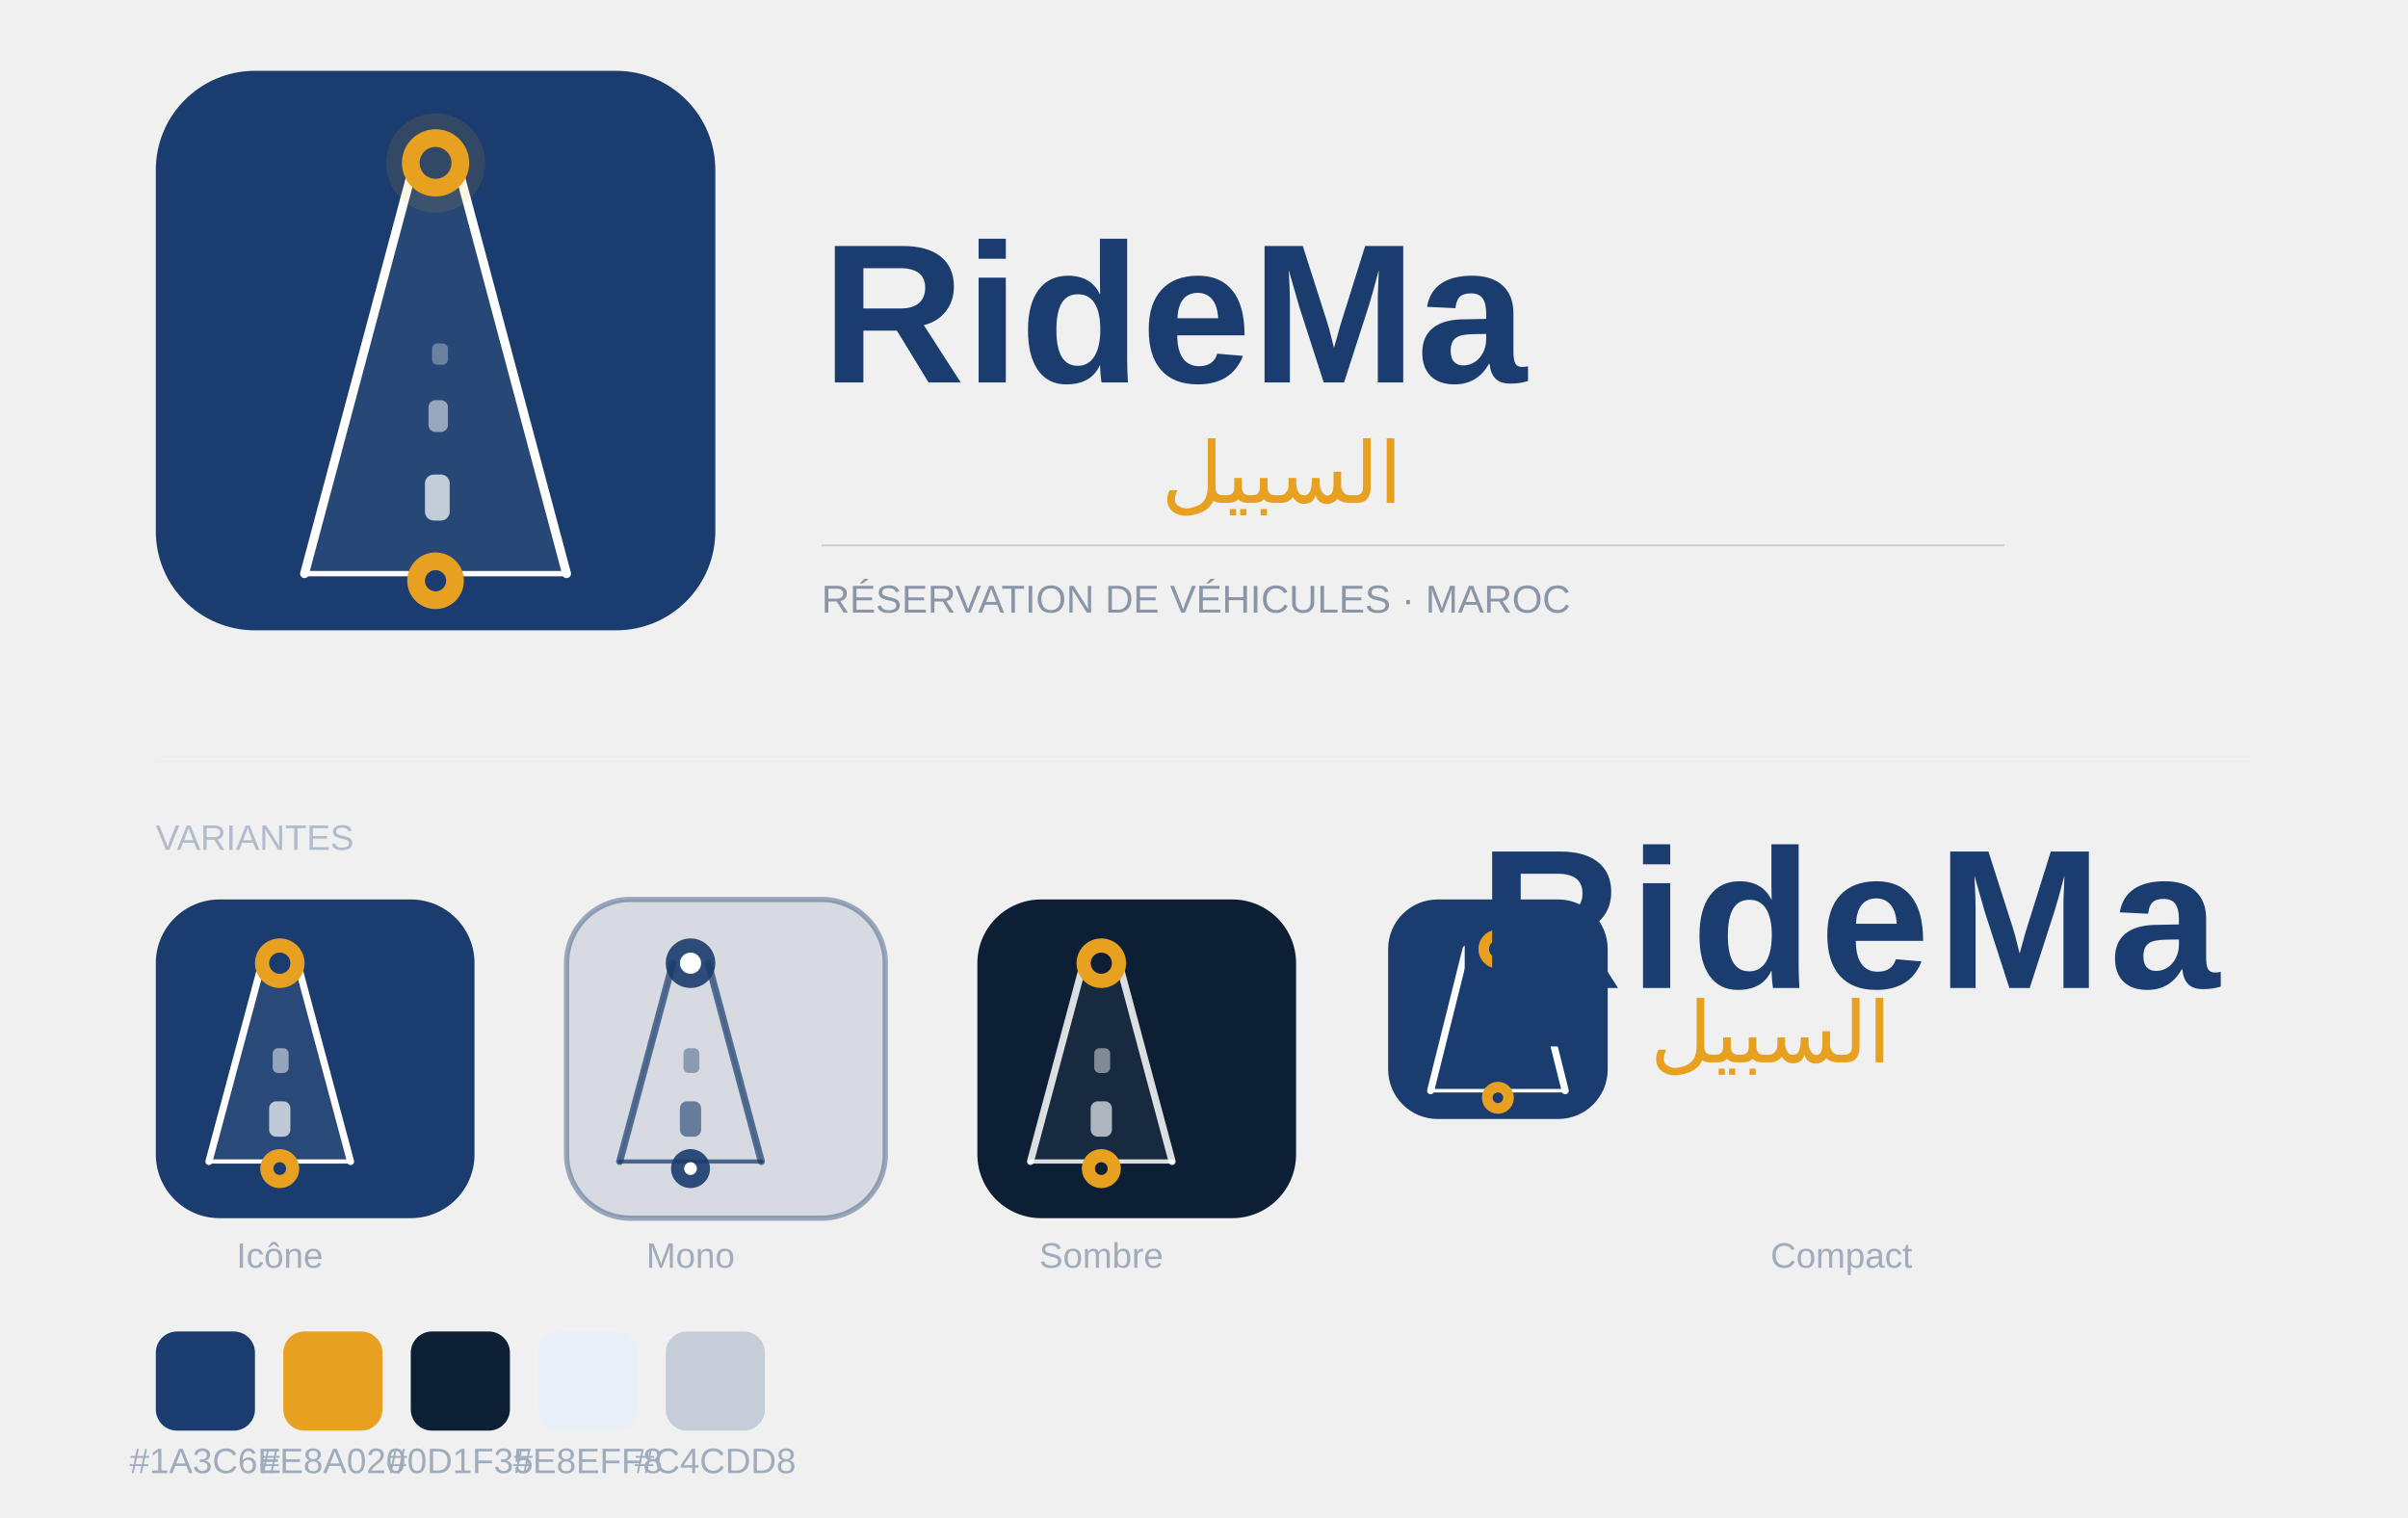
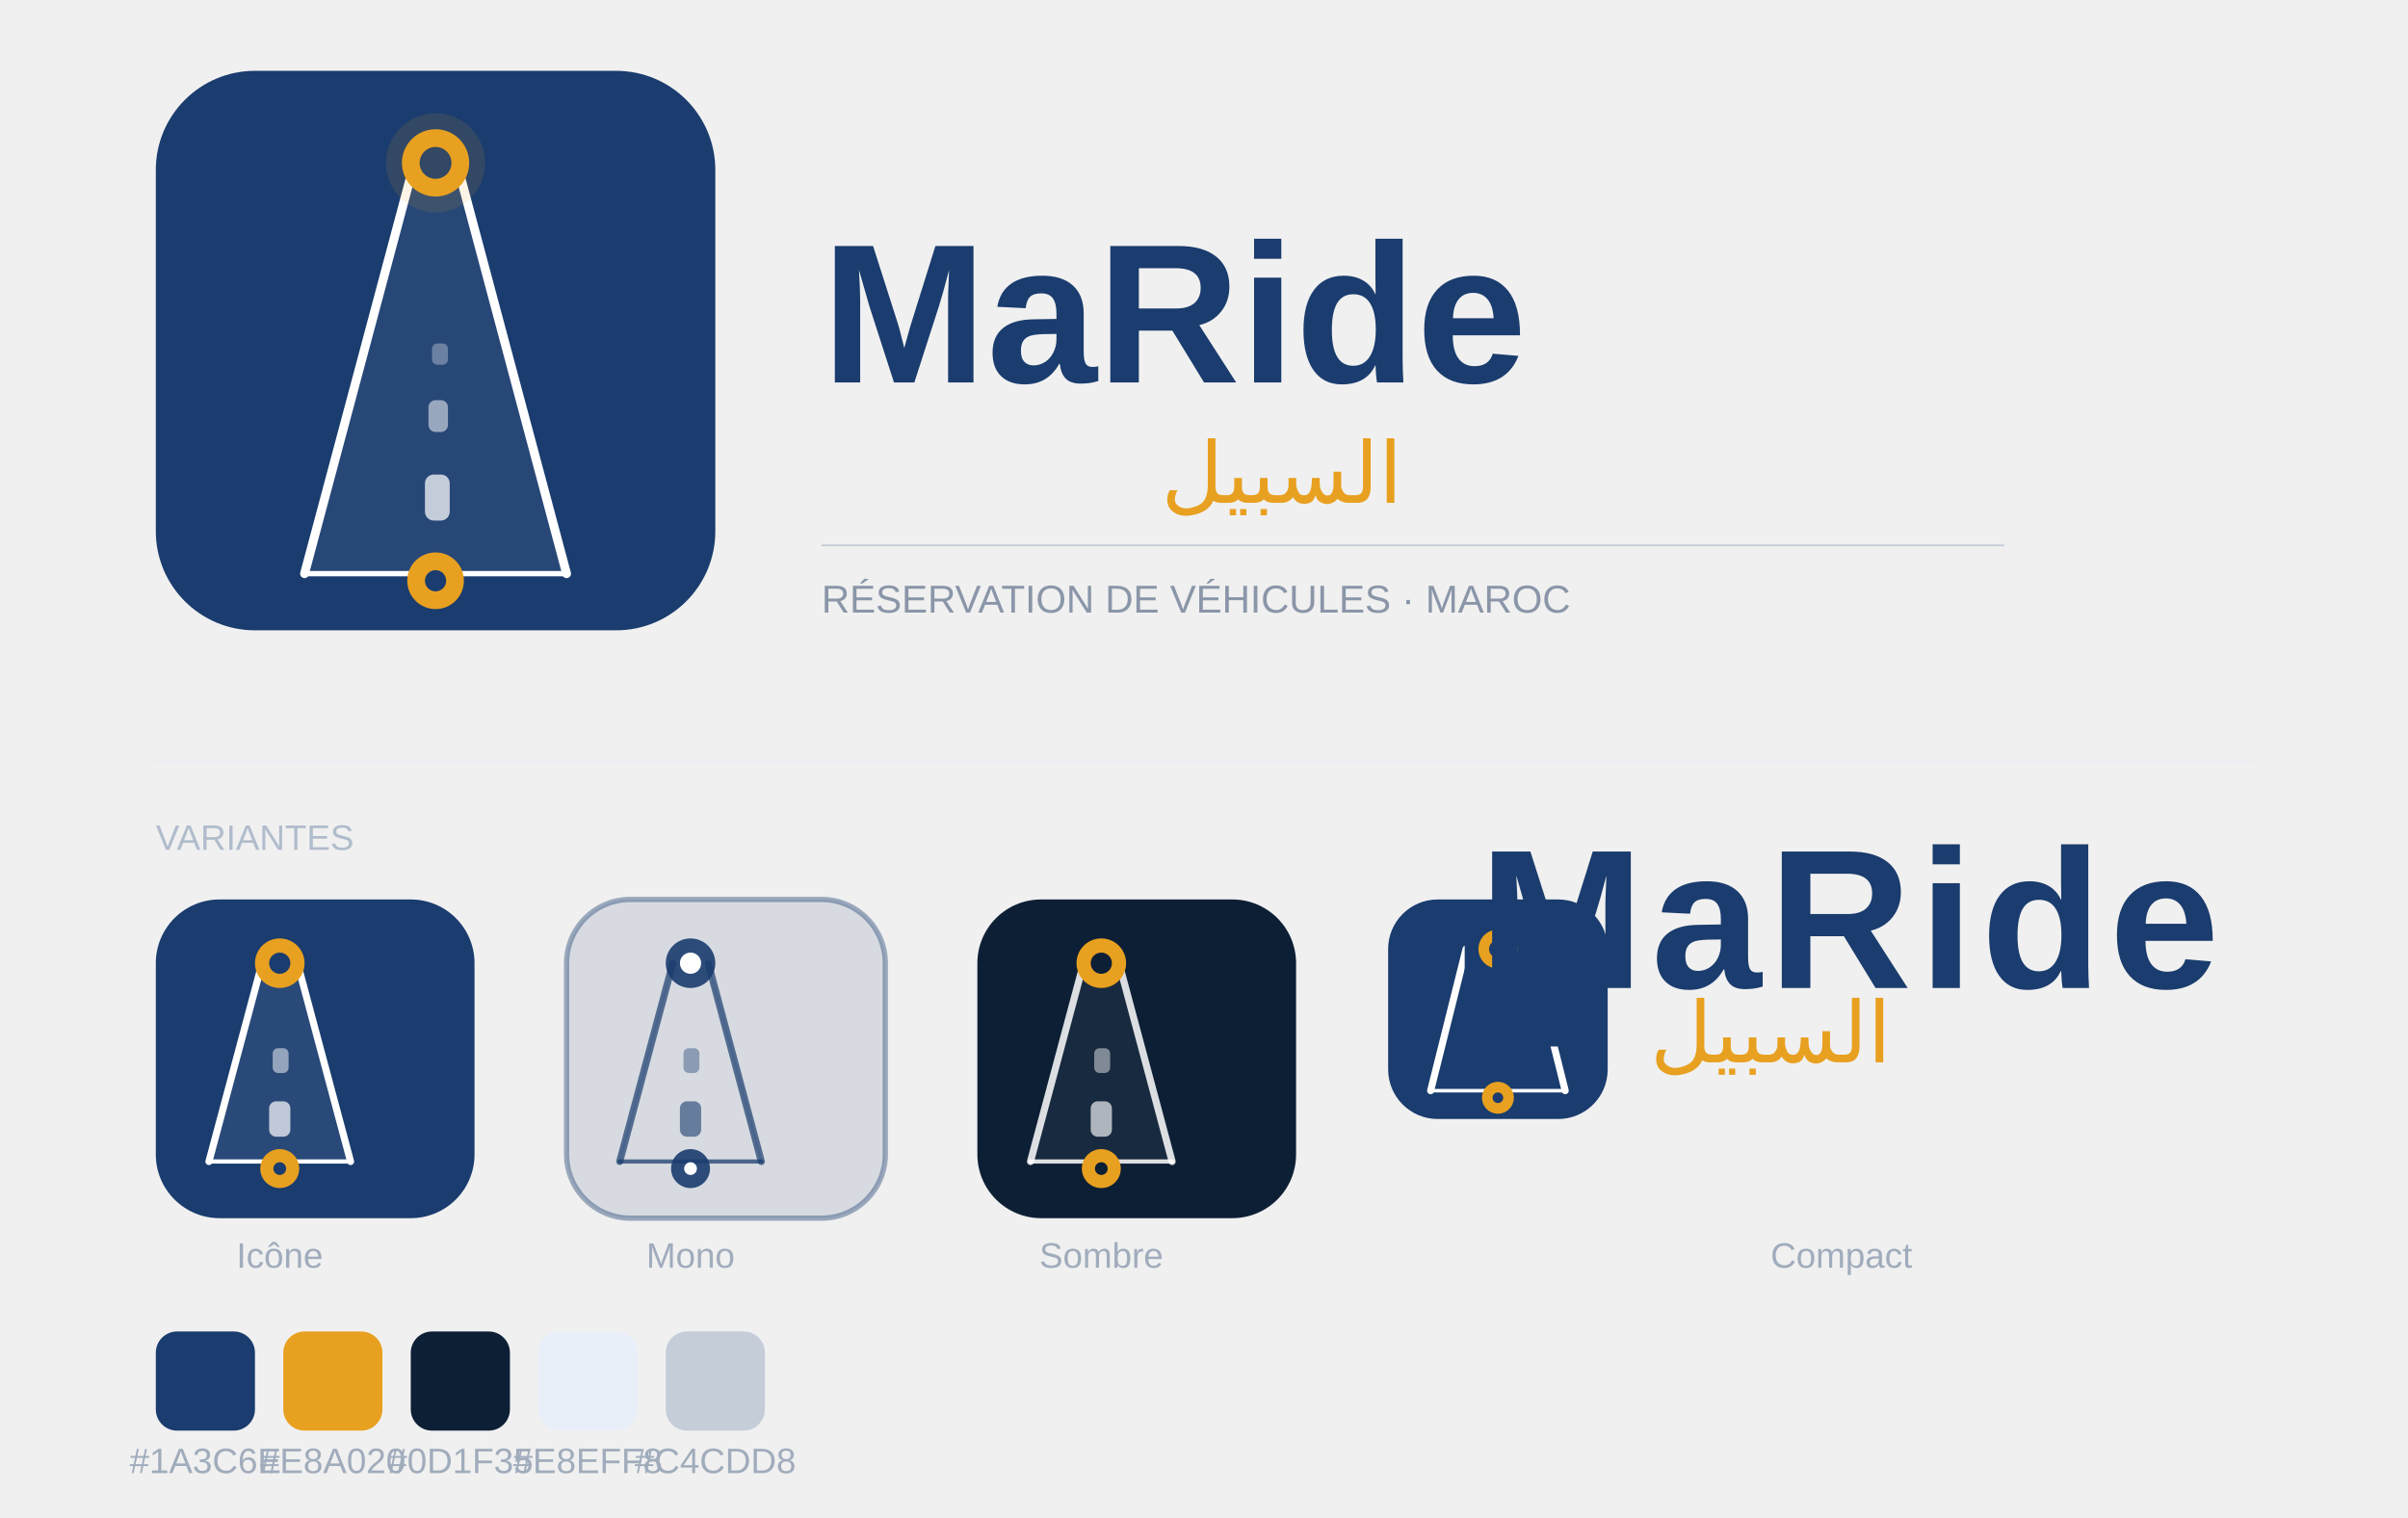
<svg xmlns="http://www.w3.org/2000/svg" width="100%" viewBox="0 0 680 428.59">
  <defs>
    <mask id="imagine-text-gaps-kvf8os" maskUnits="userSpaceOnUse">
      <rect x="0" y="0" width="680" height="428.59" fill="white" />
      <rect x="228" y="50.542" width="270.379" height="73.97" fill="black" rx="2" />
      <rect x="345.459" y="118.232" width="54.541" height="30.951" fill="black" rx="2" />
      <rect x="228" y="160.116" width="312.353" height="17.476" fill="black" rx="2" />
      <rect x="39.482" y="228.152" width="78.383" height="16.439" fill="black" rx="2" />
      <rect x="413.62" y="221.542" width="270.379" height="73.97" fill="black" rx="2" />
      <rect x="462" y="276.232" width="54.541" height="30.951" fill="black" rx="2" />
      <rect x="57.086" y="346.152" width="43.827" height="16.439" fill="black" rx="2" />
      <rect x="173.495" y="346.152" width="43.009" height="16.439" fill="black" rx="2" />
      <rect x="282.786" y="346.152" width="56.428" height="16.439" fill="black" rx="2" />
      <rect x="487.303" y="346.152" width="65.393" height="16.439" fill="black" rx="2" />
      <rect x="25.117" y="404.152" width="65.247" height="16.439" fill="black" rx="2" />
      <rect x="60.66" y="404.152" width="66.162" height="16.439" fill="black" rx="2" />
      <rect x="98.125" y="404.152" width="63.231" height="16.439" fill="black" rx="2" />
      <rect x="133.328" y="404.152" width="64.826" height="16.439" fill="black" rx="2" />
      <rect x="166.388" y="404.152" width="70.706" height="16.439" fill="black" rx="2" />
    </mask>
  </defs>
  <rect x="44" y="20" width="158" height="158" rx="28" fill="#1A3C6E" style="fill:rgb(26, 60, 110);stroke:none;color:rgb(0, 0, 0);stroke-width:1px;stroke-linecap:butt;stroke-linejoin:miter;opacity:1;font-family:&quot;Anthropic Sans&quot;, -apple-system, BlinkMacSystemFont, &quot;Segoe UI&quot;, sans-serif;font-size:16px;font-weight:400;text-anchor:start;dominant-baseline:auto" />
  <polygon points="86,162 160,162 129,46 117,46" fill="white" opacity="0.06" style="fill:rgb(255, 255, 255);stroke:none;color:rgb(0, 0, 0);stroke-width:1px;stroke-linecap:butt;stroke-linejoin:miter;opacity:0.06;font-family:&quot;Anthropic Sans&quot;, -apple-system, BlinkMacSystemFont, &quot;Segoe UI&quot;, sans-serif;font-size:16px;font-weight:400;text-anchor:start;dominant-baseline:auto" />
  <line x1="86" y1="162" x2="117" y2="46" stroke="white" stroke-width="2.5" stroke-linecap="round" style="fill:rgb(0, 0, 0);stroke:rgb(255, 255, 255);color:rgb(0, 0, 0);stroke-width:2.5px;stroke-linecap:round;stroke-linejoin:miter;opacity:1;font-family:&quot;Anthropic Sans&quot;, -apple-system, BlinkMacSystemFont, &quot;Segoe UI&quot;, sans-serif;font-size:16px;font-weight:400;text-anchor:start;dominant-baseline:auto" />
  <line x1="160" y1="162" x2="129" y2="46" stroke="white" stroke-width="2.5" stroke-linecap="round" style="fill:rgb(0, 0, 0);stroke:rgb(255, 255, 255);color:rgb(0, 0, 0);stroke-width:2.5px;stroke-linecap:round;stroke-linejoin:miter;opacity:1;font-family:&quot;Anthropic Sans&quot;, -apple-system, BlinkMacSystemFont, &quot;Segoe UI&quot;, sans-serif;font-size:16px;font-weight:400;text-anchor:start;dominant-baseline:auto" />
  <line x1="86" y1="162" x2="160" y2="162" stroke="white" stroke-width="1.5" stroke-linecap="round" style="fill:rgb(0, 0, 0);stroke:rgb(255, 255, 255);color:rgb(0, 0, 0);stroke-width:1.5px;stroke-linecap:round;stroke-linejoin:miter;opacity:1;font-family:&quot;Anthropic Sans&quot;, -apple-system, BlinkMacSystemFont, &quot;Segoe UI&quot;, sans-serif;font-size:16px;font-weight:400;text-anchor:start;dominant-baseline:auto" />
  <rect x="120" y="134" width="7" height="13" rx="2.5" fill="white" opacity="0.72" style="fill:rgb(255, 255, 255);stroke:none;color:rgb(0, 0, 0);stroke-width:1px;stroke-linecap:butt;stroke-linejoin:miter;opacity:0.72;font-family:&quot;Anthropic Sans&quot;, -apple-system, BlinkMacSystemFont, &quot;Segoe UI&quot;, sans-serif;font-size:16px;font-weight:400;text-anchor:start;dominant-baseline:auto" />
  <rect x="121" y="113" width="5.5" height="9" rx="2" fill="white" opacity="0.52" style="fill:rgb(255, 255, 255);stroke:none;color:rgb(0, 0, 0);stroke-width:1px;stroke-linecap:butt;stroke-linejoin:miter;opacity:0.52;font-family:&quot;Anthropic Sans&quot;, -apple-system, BlinkMacSystemFont, &quot;Segoe UI&quot;, sans-serif;font-size:16px;font-weight:400;text-anchor:start;dominant-baseline:auto" />
  <rect x="122" y="97" width="4.5" height="6" rx="1.5" fill="white" opacity="0.32" style="fill:rgb(255, 255, 255);stroke:none;color:rgb(0, 0, 0);stroke-width:1px;stroke-linecap:butt;stroke-linejoin:miter;opacity:0.32;font-family:&quot;Anthropic Sans&quot;, -apple-system, BlinkMacSystemFont, &quot;Segoe UI&quot;, sans-serif;font-size:16px;font-weight:400;text-anchor:start;dominant-baseline:auto" />
  <circle cx="123" cy="46" r="9.5" fill="#E8A020" style="fill:rgb(232, 160, 32);stroke:none;color:rgb(0, 0, 0);stroke-width:1px;stroke-linecap:butt;stroke-linejoin:miter;opacity:1;font-family:&quot;Anthropic Sans&quot;, -apple-system, BlinkMacSystemFont, &quot;Segoe UI&quot;, sans-serif;font-size:16px;font-weight:400;text-anchor:start;dominant-baseline:auto" />
  <circle cx="123" cy="46" r="4.5" fill="#1A3C6E" style="fill:rgb(26, 60, 110);stroke:none;color:rgb(0, 0, 0);stroke-width:1px;stroke-linecap:butt;stroke-linejoin:miter;opacity:1;font-family:&quot;Anthropic Sans&quot;, -apple-system, BlinkMacSystemFont, &quot;Segoe UI&quot;, sans-serif;font-size:16px;font-weight:400;text-anchor:start;dominant-baseline:auto" />
  <circle cx="123" cy="46" r="14" fill="#E8A020" opacity="0.12" style="fill:rgb(232, 160, 32);stroke:none;color:rgb(0, 0, 0);stroke-width:1px;stroke-linecap:butt;stroke-linejoin:miter;opacity:0.12;font-family:&quot;Anthropic Sans&quot;, -apple-system, BlinkMacSystemFont, &quot;Segoe UI&quot;, sans-serif;font-size:16px;font-weight:400;text-anchor:start;dominant-baseline:auto" />
  <circle cx="123" cy="164" r="8" fill="#E8A020" style="fill:rgb(232, 160, 32);stroke:none;color:rgb(0, 0, 0);stroke-width:1px;stroke-linecap:butt;stroke-linejoin:miter;opacity:1;font-family:&quot;Anthropic Sans&quot;, -apple-system, BlinkMacSystemFont, &quot;Segoe UI&quot;, sans-serif;font-size:16px;font-weight:400;text-anchor:start;dominant-baseline:auto" />
  <circle cx="123" cy="164" r="3" fill="#1A3C6E" style="fill:rgb(26, 60, 110);stroke:none;color:rgb(0, 0, 0);stroke-width:1px;stroke-linecap:butt;stroke-linejoin:miter;opacity:1;font-family:&quot;Anthropic Sans&quot;, -apple-system, BlinkMacSystemFont, &quot;Segoe UI&quot;, sans-serif;font-size:16px;font-weight:400;text-anchor:start;dominant-baseline:auto" />
-   <text x="232" y="108" style="fill:rgb(26, 60, 110);stroke:none;color:rgb(0, 0, 0);stroke-width:1px;stroke-linecap:butt;stroke-linejoin:miter;opacity:1;font-family:&quot;Anthropic Sans&quot;, sans-serif, Arial, sans-serif;font-size:56px;font-weight:700;text-anchor:start;dominant-baseline:auto">RideMa</text>
+   <text x="232" y="108" style="fill:rgb(26, 60, 110);stroke:none;color:rgb(0, 0, 0);stroke-width:1px;stroke-linecap:butt;stroke-linejoin:miter;opacity:1;font-family:&quot;Anthropic Sans&quot;, sans-serif, Arial, sans-serif;font-size:56px;font-weight:700;text-anchor:start;dominant-baseline:auto">MaRide</text>
  <text x="396" y="142" text-anchor="end" style="fill:rgb(232, 160, 32);stroke:none;color:rgb(0, 0, 0);stroke-width:1px;stroke-linecap:butt;stroke-linejoin:miter;opacity:1;font-family:Arial, sans-serif;font-size:24px;font-weight:400;text-anchor:end;dominant-baseline:auto">السبيل</text>
  <line x1="232" y1="154" x2="566" y2="154" style="fill:rgb(0, 0, 0);stroke:rgb(196, 205, 216);color:rgb(0, 0, 0);stroke-width:0.5px;stroke-linecap:butt;stroke-linejoin:miter;opacity:1;font-family:&quot;Anthropic Sans&quot;, -apple-system, BlinkMacSystemFont, &quot;Segoe UI&quot;, sans-serif;font-size:16px;font-weight:400;text-anchor:start;dominant-baseline:auto" />
  <text x="232" y="173" style="fill:rgb(138, 150, 168);stroke:none;color:rgb(0, 0, 0);stroke-width:1px;stroke-linecap:butt;stroke-linejoin:miter;opacity:1;font-family:&quot;Anthropic Sans&quot;, sans-serif, Arial, sans-serif;font-size:11px;font-weight:400;text-anchor:start;dominant-baseline:auto">RÉSERVATION DE VÉHICULES · MAROC</text>
  <line x1="44" y1="215" x2="636" y2="215" stroke="#E0E8F4" stroke-width="0.5" opacity="0.5" style="fill:rgb(0, 0, 0);stroke:rgb(224, 232, 244);color:rgb(0, 0, 0);stroke-width:0.5px;stroke-linecap:butt;stroke-linejoin:miter;opacity:0.5;font-family:&quot;Anthropic Sans&quot;, -apple-system, BlinkMacSystemFont, &quot;Segoe UI&quot;, sans-serif;font-size:16px;font-weight:400;text-anchor:start;dominant-baseline:auto" />
  <text x="44" y="240" style="fill:rgb(176, 188, 204);stroke:none;color:rgb(0, 0, 0);stroke-width:1px;stroke-linecap:butt;stroke-linejoin:miter;opacity:1;font-family:&quot;Anthropic Sans&quot;, sans-serif, Arial, sans-serif;font-size:10px;font-weight:400;text-anchor:start;dominant-baseline:auto">VARIANTES</text>
  <rect x="44" y="254" width="90" height="90" rx="18" fill="#1A3C6E" style="fill:rgb(26, 60, 110);stroke:none;color:rgb(0, 0, 0);stroke-width:1px;stroke-linecap:butt;stroke-linejoin:miter;opacity:1;font-family:&quot;Anthropic Sans&quot;, -apple-system, BlinkMacSystemFont, &quot;Segoe UI&quot;, sans-serif;font-size:16px;font-weight:400;text-anchor:start;dominant-baseline:auto" />
  <polygon points="59,328 99,328 84,272 74,272" fill="white" opacity="0.07" style="fill:rgb(255, 255, 255);stroke:none;color:rgb(0, 0, 0);stroke-width:1px;stroke-linecap:butt;stroke-linejoin:miter;opacity:0.07;font-family:&quot;Anthropic Sans&quot;, -apple-system, BlinkMacSystemFont, &quot;Segoe UI&quot;, sans-serif;font-size:16px;font-weight:400;text-anchor:start;dominant-baseline:auto" />
  <line x1="59" y1="328" x2="74" y2="272" stroke="white" stroke-width="2" stroke-linecap="round" style="fill:rgb(0, 0, 0);stroke:rgb(255, 255, 255);color:rgb(0, 0, 0);stroke-width:2px;stroke-linecap:round;stroke-linejoin:miter;opacity:1;font-family:&quot;Anthropic Sans&quot;, -apple-system, BlinkMacSystemFont, &quot;Segoe UI&quot;, sans-serif;font-size:16px;font-weight:400;text-anchor:start;dominant-baseline:auto" />
  <line x1="99" y1="328" x2="84" y2="272" stroke="white" stroke-width="2" stroke-linecap="round" style="fill:rgb(0, 0, 0);stroke:rgb(255, 255, 255);color:rgb(0, 0, 0);stroke-width:2px;stroke-linecap:round;stroke-linejoin:miter;opacity:1;font-family:&quot;Anthropic Sans&quot;, -apple-system, BlinkMacSystemFont, &quot;Segoe UI&quot;, sans-serif;font-size:16px;font-weight:400;text-anchor:start;dominant-baseline:auto" />
  <line x1="59" y1="328" x2="99" y2="328" stroke="white" stroke-width="1.2" stroke-linecap="round" style="fill:rgb(0, 0, 0);stroke:rgb(255, 255, 255);color:rgb(0, 0, 0);stroke-width:1.2px;stroke-linecap:round;stroke-linejoin:miter;opacity:1;font-family:&quot;Anthropic Sans&quot;, -apple-system, BlinkMacSystemFont, &quot;Segoe UI&quot;, sans-serif;font-size:16px;font-weight:400;text-anchor:start;dominant-baseline:auto" />
  <rect x="76" y="311" width="6" height="10" rx="2" fill="white" opacity="0.70" style="fill:rgb(255, 255, 255);stroke:none;color:rgb(0, 0, 0);stroke-width:1px;stroke-linecap:butt;stroke-linejoin:miter;opacity:0.7;font-family:&quot;Anthropic Sans&quot;, -apple-system, BlinkMacSystemFont, &quot;Segoe UI&quot;, sans-serif;font-size:16px;font-weight:400;text-anchor:start;dominant-baseline:auto" />
  <rect x="77" y="296" width="4.5" height="7" rx="1.5" fill="white" opacity="0.50" style="fill:rgb(255, 255, 255);stroke:none;color:rgb(0, 0, 0);stroke-width:1px;stroke-linecap:butt;stroke-linejoin:miter;opacity:0.5;font-family:&quot;Anthropic Sans&quot;, -apple-system, BlinkMacSystemFont, &quot;Segoe UI&quot;, sans-serif;font-size:16px;font-weight:400;text-anchor:start;dominant-baseline:auto" />
  <circle cx="79" cy="272" r="7" fill="#E8A020" style="fill:rgb(232, 160, 32);stroke:none;color:rgb(0, 0, 0);stroke-width:1px;stroke-linecap:butt;stroke-linejoin:miter;opacity:1;font-family:&quot;Anthropic Sans&quot;, -apple-system, BlinkMacSystemFont, &quot;Segoe UI&quot;, sans-serif;font-size:16px;font-weight:400;text-anchor:start;dominant-baseline:auto" />
  <circle cx="79" cy="272" r="3" fill="#1A3C6E" style="fill:rgb(26, 60, 110);stroke:none;color:rgb(0, 0, 0);stroke-width:1px;stroke-linecap:butt;stroke-linejoin:miter;opacity:1;font-family:&quot;Anthropic Sans&quot;, -apple-system, BlinkMacSystemFont, &quot;Segoe UI&quot;, sans-serif;font-size:16px;font-weight:400;text-anchor:start;dominant-baseline:auto" />
  <circle cx="79" cy="330" r="5.5" fill="#E8A020" style="fill:rgb(232, 160, 32);stroke:none;color:rgb(0, 0, 0);stroke-width:1px;stroke-linecap:butt;stroke-linejoin:miter;opacity:1;font-family:&quot;Anthropic Sans&quot;, -apple-system, BlinkMacSystemFont, &quot;Segoe UI&quot;, sans-serif;font-size:16px;font-weight:400;text-anchor:start;dominant-baseline:auto" />
  <circle cx="79" cy="330" r="1.8" fill="#1A3C6E" style="fill:rgb(26, 60, 110);stroke:none;color:rgb(0, 0, 0);stroke-width:1px;stroke-linecap:butt;stroke-linejoin:miter;opacity:1;font-family:&quot;Anthropic Sans&quot;, -apple-system, BlinkMacSystemFont, &quot;Segoe UI&quot;, sans-serif;font-size:16px;font-weight:400;text-anchor:start;dominant-baseline:auto" />
  <rect x="160" y="254" width="90" height="90" rx="18" fill="#1A3C6E" opacity="0.12" style="fill:rgb(26, 60, 110);stroke:none;color:rgb(0, 0, 0);stroke-width:1px;stroke-linecap:butt;stroke-linejoin:miter;opacity:0.12;font-family:&quot;Anthropic Sans&quot;, -apple-system, BlinkMacSystemFont, &quot;Segoe UI&quot;, sans-serif;font-size:16px;font-weight:400;text-anchor:start;dominant-baseline:auto" />
  <rect x="160" y="254" width="90" height="90" rx="18" fill="none" stroke="#1A3C6E" stroke-width="1.5" opacity="0.4" style="fill:none;stroke:rgb(26, 60, 110);color:rgb(0, 0, 0);stroke-width:1.5px;stroke-linecap:butt;stroke-linejoin:miter;opacity:0.4;font-family:&quot;Anthropic Sans&quot;, -apple-system, BlinkMacSystemFont, &quot;Segoe UI&quot;, sans-serif;font-size:16px;font-weight:400;text-anchor:start;dominant-baseline:auto" />
  <polygon points="175,328 215,328 200,272 190,272" fill="none" stroke="#1A3C6E" stroke-width="0.5" opacity="0.2" style="fill:none;stroke:rgb(26, 60, 110);color:rgb(0, 0, 0);stroke-width:0.5px;stroke-linecap:butt;stroke-linejoin:miter;opacity:0.2;font-family:&quot;Anthropic Sans&quot;, -apple-system, BlinkMacSystemFont, &quot;Segoe UI&quot;, sans-serif;font-size:16px;font-weight:400;text-anchor:start;dominant-baseline:auto" />
  <line x1="175" y1="328" x2="190" y2="272" stroke="#1A3C6E" stroke-width="2" stroke-linecap="round" opacity="0.7" style="fill:rgb(0, 0, 0);stroke:rgb(26, 60, 110);color:rgb(0, 0, 0);stroke-width:2px;stroke-linecap:round;stroke-linejoin:miter;opacity:0.7;font-family:&quot;Anthropic Sans&quot;, -apple-system, BlinkMacSystemFont, &quot;Segoe UI&quot;, sans-serif;font-size:16px;font-weight:400;text-anchor:start;dominant-baseline:auto" />
  <line x1="215" y1="328" x2="200" y2="272" stroke="#1A3C6E" stroke-width="2" stroke-linecap="round" opacity="0.7" style="fill:rgb(0, 0, 0);stroke:rgb(26, 60, 110);color:rgb(0, 0, 0);stroke-width:2px;stroke-linecap:round;stroke-linejoin:miter;opacity:0.7;font-family:&quot;Anthropic Sans&quot;, -apple-system, BlinkMacSystemFont, &quot;Segoe UI&quot;, sans-serif;font-size:16px;font-weight:400;text-anchor:start;dominant-baseline:auto" />
  <line x1="175" y1="328" x2="215" y2="328" stroke="#1A3C6E" stroke-width="1.2" stroke-linecap="round" opacity="0.7" style="fill:rgb(0, 0, 0);stroke:rgb(26, 60, 110);color:rgb(0, 0, 0);stroke-width:1.2px;stroke-linecap:round;stroke-linejoin:miter;opacity:0.7;font-family:&quot;Anthropic Sans&quot;, -apple-system, BlinkMacSystemFont, &quot;Segoe UI&quot;, sans-serif;font-size:16px;font-weight:400;text-anchor:start;dominant-baseline:auto" />
  <rect x="192" y="311" width="6" height="10" rx="2" fill="#1A3C6E" opacity="0.6" style="fill:rgb(26, 60, 110);stroke:none;color:rgb(0, 0, 0);stroke-width:1px;stroke-linecap:butt;stroke-linejoin:miter;opacity:0.6;font-family:&quot;Anthropic Sans&quot;, -apple-system, BlinkMacSystemFont, &quot;Segoe UI&quot;, sans-serif;font-size:16px;font-weight:400;text-anchor:start;dominant-baseline:auto" />
  <rect x="193" y="296" width="4.5" height="7" rx="1.5" fill="#1A3C6E" opacity="0.4" style="fill:rgb(26, 60, 110);stroke:none;color:rgb(0, 0, 0);stroke-width:1px;stroke-linecap:butt;stroke-linejoin:miter;opacity:0.4;font-family:&quot;Anthropic Sans&quot;, -apple-system, BlinkMacSystemFont, &quot;Segoe UI&quot;, sans-serif;font-size:16px;font-weight:400;text-anchor:start;dominant-baseline:auto" />
  <circle cx="195" cy="272" r="7" fill="#1A3C6E" opacity="0.9" style="fill:rgb(26, 60, 110);stroke:none;color:rgb(0, 0, 0);stroke-width:1px;stroke-linecap:butt;stroke-linejoin:miter;opacity:0.9;font-family:&quot;Anthropic Sans&quot;, -apple-system, BlinkMacSystemFont, &quot;Segoe UI&quot;, sans-serif;font-size:16px;font-weight:400;text-anchor:start;dominant-baseline:auto" />
  <circle cx="195" cy="272" r="3" fill="white" style="fill:rgb(255, 255, 255);stroke:none;color:rgb(0, 0, 0);stroke-width:1px;stroke-linecap:butt;stroke-linejoin:miter;opacity:1;font-family:&quot;Anthropic Sans&quot;, -apple-system, BlinkMacSystemFont, &quot;Segoe UI&quot;, sans-serif;font-size:16px;font-weight:400;text-anchor:start;dominant-baseline:auto" />
  <circle cx="195" cy="330" r="5.5" fill="#1A3C6E" opacity="0.9" style="fill:rgb(26, 60, 110);stroke:none;color:rgb(0, 0, 0);stroke-width:1px;stroke-linecap:butt;stroke-linejoin:miter;opacity:0.9;font-family:&quot;Anthropic Sans&quot;, -apple-system, BlinkMacSystemFont, &quot;Segoe UI&quot;, sans-serif;font-size:16px;font-weight:400;text-anchor:start;dominant-baseline:auto" />
  <circle cx="195" cy="330" r="1.8" fill="white" style="fill:rgb(255, 255, 255);stroke:none;color:rgb(0, 0, 0);stroke-width:1px;stroke-linecap:butt;stroke-linejoin:miter;opacity:1;font-family:&quot;Anthropic Sans&quot;, -apple-system, BlinkMacSystemFont, &quot;Segoe UI&quot;, sans-serif;font-size:16px;font-weight:400;text-anchor:start;dominant-baseline:auto" />
  <rect x="276" y="254" width="90" height="90" rx="18" fill="#0D1F35" style="fill:rgb(13, 31, 53);stroke:none;color:rgb(0, 0, 0);stroke-width:1px;stroke-linecap:butt;stroke-linejoin:miter;opacity:1;font-family:&quot;Anthropic Sans&quot;, -apple-system, BlinkMacSystemFont, &quot;Segoe UI&quot;, sans-serif;font-size:16px;font-weight:400;text-anchor:start;dominant-baseline:auto" />
  <polygon points="291,328 331,328 316,272 306,272" fill="white" opacity="0.05" style="fill:rgb(255, 255, 255);stroke:none;color:rgb(0, 0, 0);stroke-width:1px;stroke-linecap:butt;stroke-linejoin:miter;opacity:0.05;font-family:&quot;Anthropic Sans&quot;, -apple-system, BlinkMacSystemFont, &quot;Segoe UI&quot;, sans-serif;font-size:16px;font-weight:400;text-anchor:start;dominant-baseline:auto" />
  <line x1="291" y1="328" x2="306" y2="272" stroke="white" stroke-width="2" stroke-linecap="round" opacity="0.85" style="fill:rgb(0, 0, 0);stroke:rgb(255, 255, 255);color:rgb(0, 0, 0);stroke-width:2px;stroke-linecap:round;stroke-linejoin:miter;opacity:0.85;font-family:&quot;Anthropic Sans&quot;, -apple-system, BlinkMacSystemFont, &quot;Segoe UI&quot;, sans-serif;font-size:16px;font-weight:400;text-anchor:start;dominant-baseline:auto" />
  <line x1="331" y1="328" x2="316" y2="272" stroke="white" stroke-width="2" stroke-linecap="round" opacity="0.85" style="fill:rgb(0, 0, 0);stroke:rgb(255, 255, 255);color:rgb(0, 0, 0);stroke-width:2px;stroke-linecap:round;stroke-linejoin:miter;opacity:0.85;font-family:&quot;Anthropic Sans&quot;, -apple-system, BlinkMacSystemFont, &quot;Segoe UI&quot;, sans-serif;font-size:16px;font-weight:400;text-anchor:start;dominant-baseline:auto" />
  <line x1="291" y1="328" x2="331" y2="328" stroke="white" stroke-width="1.2" stroke-linecap="round" opacity="0.85" style="fill:rgb(0, 0, 0);stroke:rgb(255, 255, 255);color:rgb(0, 0, 0);stroke-width:1.2px;stroke-linecap:round;stroke-linejoin:miter;opacity:0.85;font-family:&quot;Anthropic Sans&quot;, -apple-system, BlinkMacSystemFont, &quot;Segoe UI&quot;, sans-serif;font-size:16px;font-weight:400;text-anchor:start;dominant-baseline:auto" />
  <rect x="308" y="311" width="6" height="10" rx="2" fill="white" opacity="0.65" style="fill:rgb(255, 255, 255);stroke:none;color:rgb(0, 0, 0);stroke-width:1px;stroke-linecap:butt;stroke-linejoin:miter;opacity:0.65;font-family:&quot;Anthropic Sans&quot;, -apple-system, BlinkMacSystemFont, &quot;Segoe UI&quot;, sans-serif;font-size:16px;font-weight:400;text-anchor:start;dominant-baseline:auto" />
  <rect x="309" y="296" width="4.5" height="7" rx="1.5" fill="white" opacity="0.45" style="fill:rgb(255, 255, 255);stroke:none;color:rgb(0, 0, 0);stroke-width:1px;stroke-linecap:butt;stroke-linejoin:miter;opacity:0.45;font-family:&quot;Anthropic Sans&quot;, -apple-system, BlinkMacSystemFont, &quot;Segoe UI&quot;, sans-serif;font-size:16px;font-weight:400;text-anchor:start;dominant-baseline:auto" />
  <circle cx="311" cy="272" r="7" fill="#E8A020" style="fill:rgb(232, 160, 32);stroke:none;color:rgb(0, 0, 0);stroke-width:1px;stroke-linecap:butt;stroke-linejoin:miter;opacity:1;font-family:&quot;Anthropic Sans&quot;, -apple-system, BlinkMacSystemFont, &quot;Segoe UI&quot;, sans-serif;font-size:16px;font-weight:400;text-anchor:start;dominant-baseline:auto" />
  <circle cx="311" cy="272" r="3" fill="#0D1F35" style="fill:rgb(13, 31, 53);stroke:none;color:rgb(0, 0, 0);stroke-width:1px;stroke-linecap:butt;stroke-linejoin:miter;opacity:1;font-family:&quot;Anthropic Sans&quot;, -apple-system, BlinkMacSystemFont, &quot;Segoe UI&quot;, sans-serif;font-size:16px;font-weight:400;text-anchor:start;dominant-baseline:auto" />
  <circle cx="311" cy="330" r="5.5" fill="#E8A020" style="fill:rgb(232, 160, 32);stroke:none;color:rgb(0, 0, 0);stroke-width:1px;stroke-linecap:butt;stroke-linejoin:miter;opacity:1;font-family:&quot;Anthropic Sans&quot;, -apple-system, BlinkMacSystemFont, &quot;Segoe UI&quot;, sans-serif;font-size:16px;font-weight:400;text-anchor:start;dominant-baseline:auto" />
  <circle cx="311" cy="330" r="1.8" fill="#0D1F35" style="fill:rgb(13, 31, 53);stroke:none;color:rgb(0, 0, 0);stroke-width:1px;stroke-linecap:butt;stroke-linejoin:miter;opacity:1;font-family:&quot;Anthropic Sans&quot;, -apple-system, BlinkMacSystemFont, &quot;Segoe UI&quot;, sans-serif;font-size:16px;font-weight:400;text-anchor:start;dominant-baseline:auto" />
  <rect x="392" y="254" width="62" height="62" rx="14" fill="#1A3C6E" style="fill:rgb(26, 60, 110);stroke:none;color:rgb(0, 0, 0);stroke-width:1px;stroke-linecap:butt;stroke-linejoin:miter;opacity:1;font-family:&quot;Anthropic Sans&quot;, -apple-system, BlinkMacSystemFont, &quot;Segoe UI&quot;, sans-serif;font-size:16px;font-weight:400;text-anchor:start;dominant-baseline:auto" />
  <line x1="404" y1="308" x2="414" y2="268" stroke="white" stroke-width="2" stroke-linecap="round" mask="url(#imagine-text-gaps-kvf8os)" style="fill:rgb(0, 0, 0);stroke:rgb(255, 255, 255);color:rgb(0, 0, 0);stroke-width:2px;stroke-linecap:round;stroke-linejoin:miter;opacity:1;font-family:&quot;Anthropic Sans&quot;, -apple-system, BlinkMacSystemFont, &quot;Segoe UI&quot;, sans-serif;font-size:16px;font-weight:400;text-anchor:start;dominant-baseline:auto" />
  <line x1="442" y1="308" x2="432" y2="268" stroke="white" stroke-width="2" stroke-linecap="round" mask="url(#imagine-text-gaps-kvf8os)" style="fill:rgb(0, 0, 0);stroke:rgb(255, 255, 255);color:rgb(0, 0, 0);stroke-width:2px;stroke-linecap:round;stroke-linejoin:miter;opacity:1;font-family:&quot;Anthropic Sans&quot;, -apple-system, BlinkMacSystemFont, &quot;Segoe UI&quot;, sans-serif;font-size:16px;font-weight:400;text-anchor:start;dominant-baseline:auto" />
  <line x1="404" y1="308" x2="442" y2="308" stroke="white" stroke-width="1" stroke-linecap="round" style="fill:rgb(0, 0, 0);stroke:rgb(255, 255, 255);color:rgb(0, 0, 0);stroke-width:1px;stroke-linecap:round;stroke-linejoin:miter;opacity:1;font-family:&quot;Anthropic Sans&quot;, -apple-system, BlinkMacSystemFont, &quot;Segoe UI&quot;, sans-serif;font-size:16px;font-weight:400;text-anchor:start;dominant-baseline:auto" />
  <circle cx="423" cy="268" r="5.5" fill="#E8A020" style="fill:rgb(232, 160, 32);stroke:none;color:rgb(0, 0, 0);stroke-width:1px;stroke-linecap:butt;stroke-linejoin:miter;opacity:1;font-family:&quot;Anthropic Sans&quot;, -apple-system, BlinkMacSystemFont, &quot;Segoe UI&quot;, sans-serif;font-size:16px;font-weight:400;text-anchor:start;dominant-baseline:auto" />
  <circle cx="423" cy="268" r="2.5" fill="#1A3C6E" style="fill:rgb(26, 60, 110);stroke:none;color:rgb(0, 0, 0);stroke-width:1px;stroke-linecap:butt;stroke-linejoin:miter;opacity:1;font-family:&quot;Anthropic Sans&quot;, -apple-system, BlinkMacSystemFont, &quot;Segoe UI&quot;, sans-serif;font-size:16px;font-weight:400;text-anchor:start;dominant-baseline:auto" />
  <circle cx="423" cy="310" r="4.5" fill="#E8A020" style="fill:rgb(232, 160, 32);stroke:none;color:rgb(0, 0, 0);stroke-width:1px;stroke-linecap:butt;stroke-linejoin:miter;opacity:1;font-family:&quot;Anthropic Sans&quot;, -apple-system, BlinkMacSystemFont, &quot;Segoe UI&quot;, sans-serif;font-size:16px;font-weight:400;text-anchor:start;dominant-baseline:auto" />
  <circle cx="423" cy="310" r="1.5" fill="#1A3C6E" style="fill:rgb(26, 60, 110);stroke:none;color:rgb(0, 0, 0);stroke-width:1px;stroke-linecap:butt;stroke-linejoin:miter;opacity:1;font-family:&quot;Anthropic Sans&quot;, -apple-system, BlinkMacSystemFont, &quot;Segoe UI&quot;, sans-serif;font-size:16px;font-weight:400;text-anchor:start;dominant-baseline:auto" />
-   <text x="417.62" y="279" font-size="22" letter-spacing="2" style="fill:rgb(26, 60, 110);stroke:none;color:rgb(0, 0, 0);stroke-width:1px;stroke-linecap:butt;stroke-linejoin:miter;opacity:1;font-family:&quot;Anthropic Sans&quot;, sans-serif, Arial, sans-serif;font-size:56px;font-weight:700;text-anchor:start;dominant-baseline:auto">RideMa</text>
+   <text x="417.62" y="279" font-size="22" letter-spacing="2" style="fill:rgb(26, 60, 110);stroke:none;color:rgb(0, 0, 0);stroke-width:1px;stroke-linecap:butt;stroke-linejoin:miter;opacity:1;font-family:&quot;Anthropic Sans&quot;, sans-serif, Arial, sans-serif;font-size:56px;font-weight:700;text-anchor:start;dominant-baseline:auto">MaRide</text>
  <text x="466" y="300" font-size="14" style="fill:rgb(232, 160, 32);stroke:none;color:rgb(0, 0, 0);stroke-width:1px;stroke-linecap:butt;stroke-linejoin:miter;opacity:1;font-family:Arial, sans-serif;font-size:24px;font-weight:400;text-anchor:start;dominant-baseline:auto">السبيل</text>
  <text x="79" y="358" text-anchor="middle" style="fill:rgb(160, 172, 188);stroke:none;color:rgb(0, 0, 0);stroke-width:1px;stroke-linecap:butt;stroke-linejoin:miter;opacity:1;font-family:&quot;Anthropic Sans&quot;, sans-serif, Arial, sans-serif;font-size:10px;font-weight:400;text-anchor:middle;dominant-baseline:auto">Icône</text>
  <text x="195" y="358" text-anchor="middle" style="fill:rgb(160, 172, 188);stroke:none;color:rgb(0, 0, 0);stroke-width:1px;stroke-linecap:butt;stroke-linejoin:miter;opacity:1;font-family:&quot;Anthropic Sans&quot;, sans-serif, Arial, sans-serif;font-size:10px;font-weight:400;text-anchor:middle;dominant-baseline:auto">Mono</text>
  <text x="311" y="358" text-anchor="middle" style="fill:rgb(160, 172, 188);stroke:none;color:rgb(0, 0, 0);stroke-width:1px;stroke-linecap:butt;stroke-linejoin:miter;opacity:1;font-family:&quot;Anthropic Sans&quot;, sans-serif, Arial, sans-serif;font-size:10px;font-weight:400;text-anchor:middle;dominant-baseline:auto">Sombre</text>
  <text x="520" y="358" text-anchor="middle" style="fill:rgb(160, 172, 188);stroke:none;color:rgb(0, 0, 0);stroke-width:1px;stroke-linecap:butt;stroke-linejoin:miter;opacity:1;font-family:&quot;Anthropic Sans&quot;, sans-serif, Arial, sans-serif;font-size:10px;font-weight:400;text-anchor:middle;dominant-baseline:auto">Compact</text>
  <rect x="44" y="376" width="28" height="28" rx="6" fill="#1A3C6E" style="fill:rgb(26, 60, 110);stroke:none;color:rgb(0, 0, 0);stroke-width:1px;stroke-linecap:butt;stroke-linejoin:miter;opacity:1;font-family:&quot;Anthropic Sans&quot;, -apple-system, BlinkMacSystemFont, &quot;Segoe UI&quot;, sans-serif;font-size:16px;font-weight:400;text-anchor:start;dominant-baseline:auto" />
  <rect x="80" y="376" width="28" height="28" rx="6" fill="#E8A020" style="fill:rgb(232, 160, 32);stroke:none;color:rgb(0, 0, 0);stroke-width:1px;stroke-linecap:butt;stroke-linejoin:miter;opacity:1;font-family:&quot;Anthropic Sans&quot;, -apple-system, BlinkMacSystemFont, &quot;Segoe UI&quot;, sans-serif;font-size:16px;font-weight:400;text-anchor:start;dominant-baseline:auto" />
  <rect x="116" y="376" width="28" height="28" rx="6" fill="#0D1F35" style="fill:rgb(13, 31, 53);stroke:none;color:rgb(0, 0, 0);stroke-width:1px;stroke-linecap:butt;stroke-linejoin:miter;opacity:1;font-family:&quot;Anthropic Sans&quot;, -apple-system, BlinkMacSystemFont, &quot;Segoe UI&quot;, sans-serif;font-size:16px;font-weight:400;text-anchor:start;dominant-baseline:auto" />
  <rect x="152" y="376" width="28" height="28" rx="6" fill="#E8EFF8" style="fill:rgb(232, 239, 248);stroke:none;color:rgb(0, 0, 0);stroke-width:1px;stroke-linecap:butt;stroke-linejoin:miter;opacity:1;font-family:&quot;Anthropic Sans&quot;, -apple-system, BlinkMacSystemFont, &quot;Segoe UI&quot;, sans-serif;font-size:16px;font-weight:400;text-anchor:start;dominant-baseline:auto" />
  <rect x="188" y="376" width="28" height="28" rx="6" fill="#C4CDD8" style="fill:rgb(196, 205, 216);stroke:none;color:rgb(0, 0, 0);stroke-width:1px;stroke-linecap:butt;stroke-linejoin:miter;opacity:1;font-family:&quot;Anthropic Sans&quot;, -apple-system, BlinkMacSystemFont, &quot;Segoe UI&quot;, sans-serif;font-size:16px;font-weight:400;text-anchor:start;dominant-baseline:auto" />
  <text x="58" y="416" text-anchor="middle" style="fill:rgb(160, 172, 188);stroke:none;color:rgb(0, 0, 0);stroke-width:1px;stroke-linecap:butt;stroke-linejoin:miter;opacity:1;font-family:&quot;Anthropic Sans&quot;, sans-serif, Arial, sans-serif;font-size:10px;font-weight:400;text-anchor:middle;dominant-baseline:auto">#1A3C6E</text>
  <text x="94" y="416" text-anchor="middle" style="fill:rgb(160, 172, 188);stroke:none;color:rgb(0, 0, 0);stroke-width:1px;stroke-linecap:butt;stroke-linejoin:miter;opacity:1;font-family:&quot;Anthropic Sans&quot;, sans-serif, Arial, sans-serif;font-size:10px;font-weight:400;text-anchor:middle;dominant-baseline:auto">#E8A020</text>
  <text x="130" y="416" text-anchor="middle" style="fill:rgb(160, 172, 188);stroke:none;color:rgb(0, 0, 0);stroke-width:1px;stroke-linecap:butt;stroke-linejoin:miter;opacity:1;font-family:&quot;Anthropic Sans&quot;, sans-serif, Arial, sans-serif;font-size:10px;font-weight:400;text-anchor:middle;dominant-baseline:auto">#0D1F35</text>
  <text x="166" y="416" text-anchor="middle" style="fill:rgb(160, 172, 188);stroke:none;color:rgb(0, 0, 0);stroke-width:1px;stroke-linecap:butt;stroke-linejoin:miter;opacity:1;font-family:&quot;Anthropic Sans&quot;, sans-serif, Arial, sans-serif;font-size:10px;font-weight:400;text-anchor:middle;dominant-baseline:auto">#E8EFF8</text>
  <text x="202" y="416" text-anchor="middle" style="fill:rgb(160, 172, 188);stroke:none;color:rgb(0, 0, 0);stroke-width:1px;stroke-linecap:butt;stroke-linejoin:miter;opacity:1;font-family:&quot;Anthropic Sans&quot;, sans-serif, Arial, sans-serif;font-size:10px;font-weight:400;text-anchor:middle;dominant-baseline:auto">#C4CDD8</text>
</svg>
